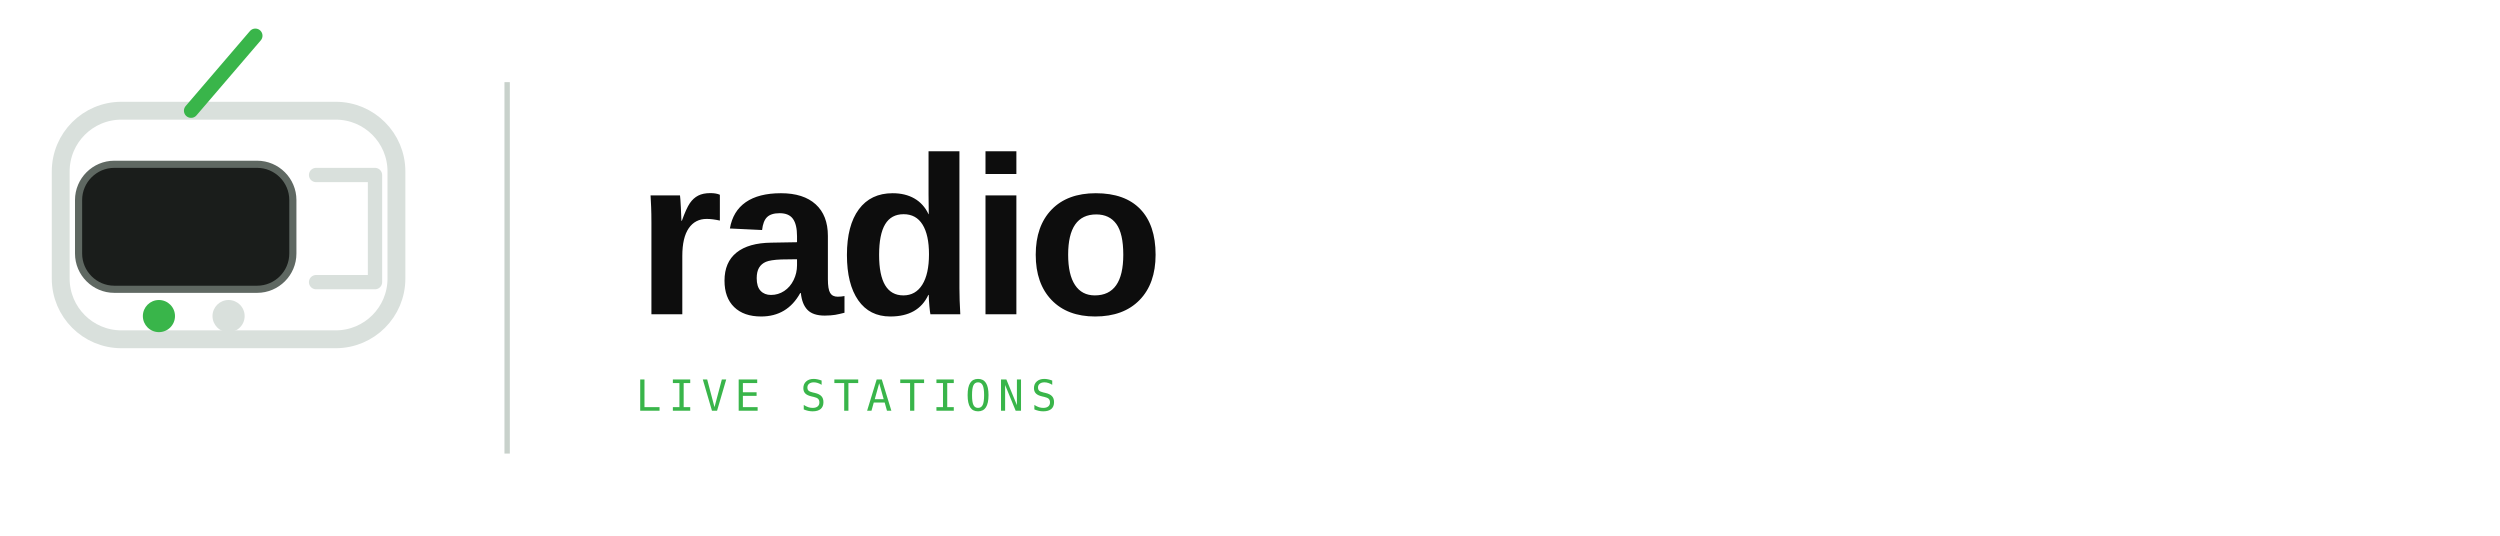
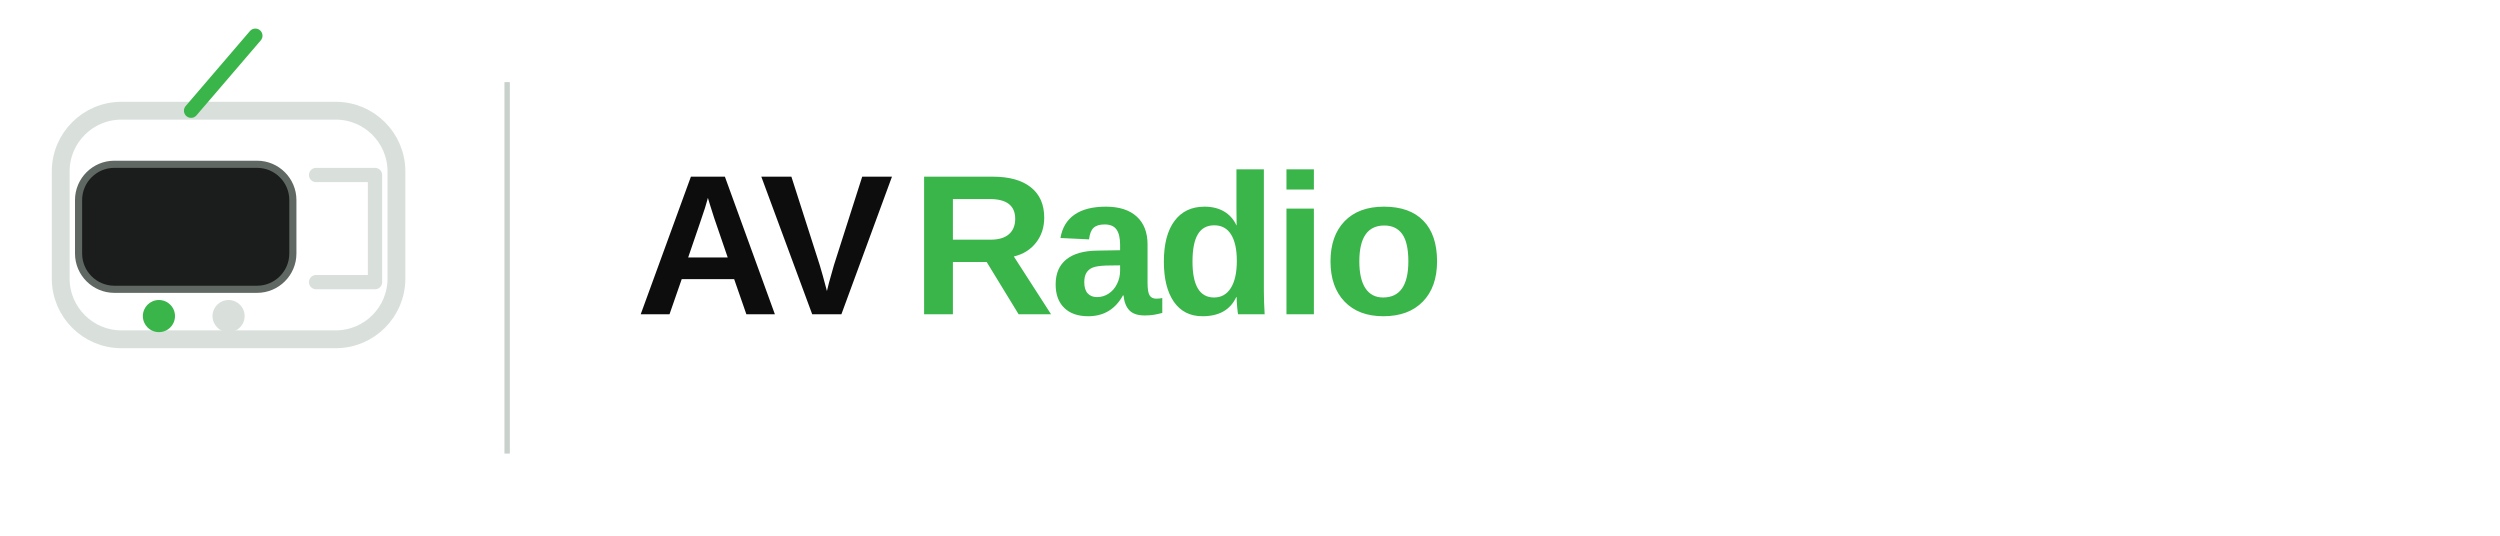
<svg xmlns="http://www.w3.org/2000/svg" width="1400" height="300" viewBox="0 0 1400 300" fill="none">
  <rect width="1400" height="300" fill="transparent" />
  <g transform="translate(26 38)">
    <rect x="8" y="24" width="188" height="128" rx="34" stroke="#D9E0DC" stroke-width="10" />
    <path d="M38 54H118C129 54 138 63 138 74V104C138 115 129 124 118 124H38C27 124 18 115 18 104V74C18 63 27 54 38 54Z" fill="#1A1D1B" stroke="#5F6862" stroke-width="4" />
    <path d="M151 60H184V120H151" stroke="#D9E0DC" stroke-width="8" stroke-linecap="round" stroke-linejoin="round" />
    <path d="M81 24L117 -18" stroke="#39B54A" stroke-width="8" stroke-linecap="round" />
    <circle cx="63" cy="139" r="9" fill="#39B54A" />
    <circle cx="102" cy="139" r="9" fill="#D9E0DC" />
  </g>
  <line x1="284" y1="46" x2="284" y2="254" stroke="#C8D1CB" stroke-width="3" />
-   <text x="356" y="176" fill="#0D0D0D" font-family="Manrope, Arial, sans-serif" font-size="126" font-weight="800" letter-spacing="-3">radio</text>
-   <text x="356" y="230" fill="#39B54A" font-family="IBM Plex Mono, Menlo, monospace" font-size="24" letter-spacing="4">LIVE STATIONS</text>
+   <text x="356" y="176" fill="#0D0D0D" font-family="Manrope, Arial, sans-serif" font-size="112" font-weight="800" letter-spacing="-3">AV</text>
+   <text x="510" y="176" fill="#39B54A" font-family="Manrope, Arial, sans-serif" font-size="112" font-weight="800" letter-spacing="-3">Radio</text>
</svg>
